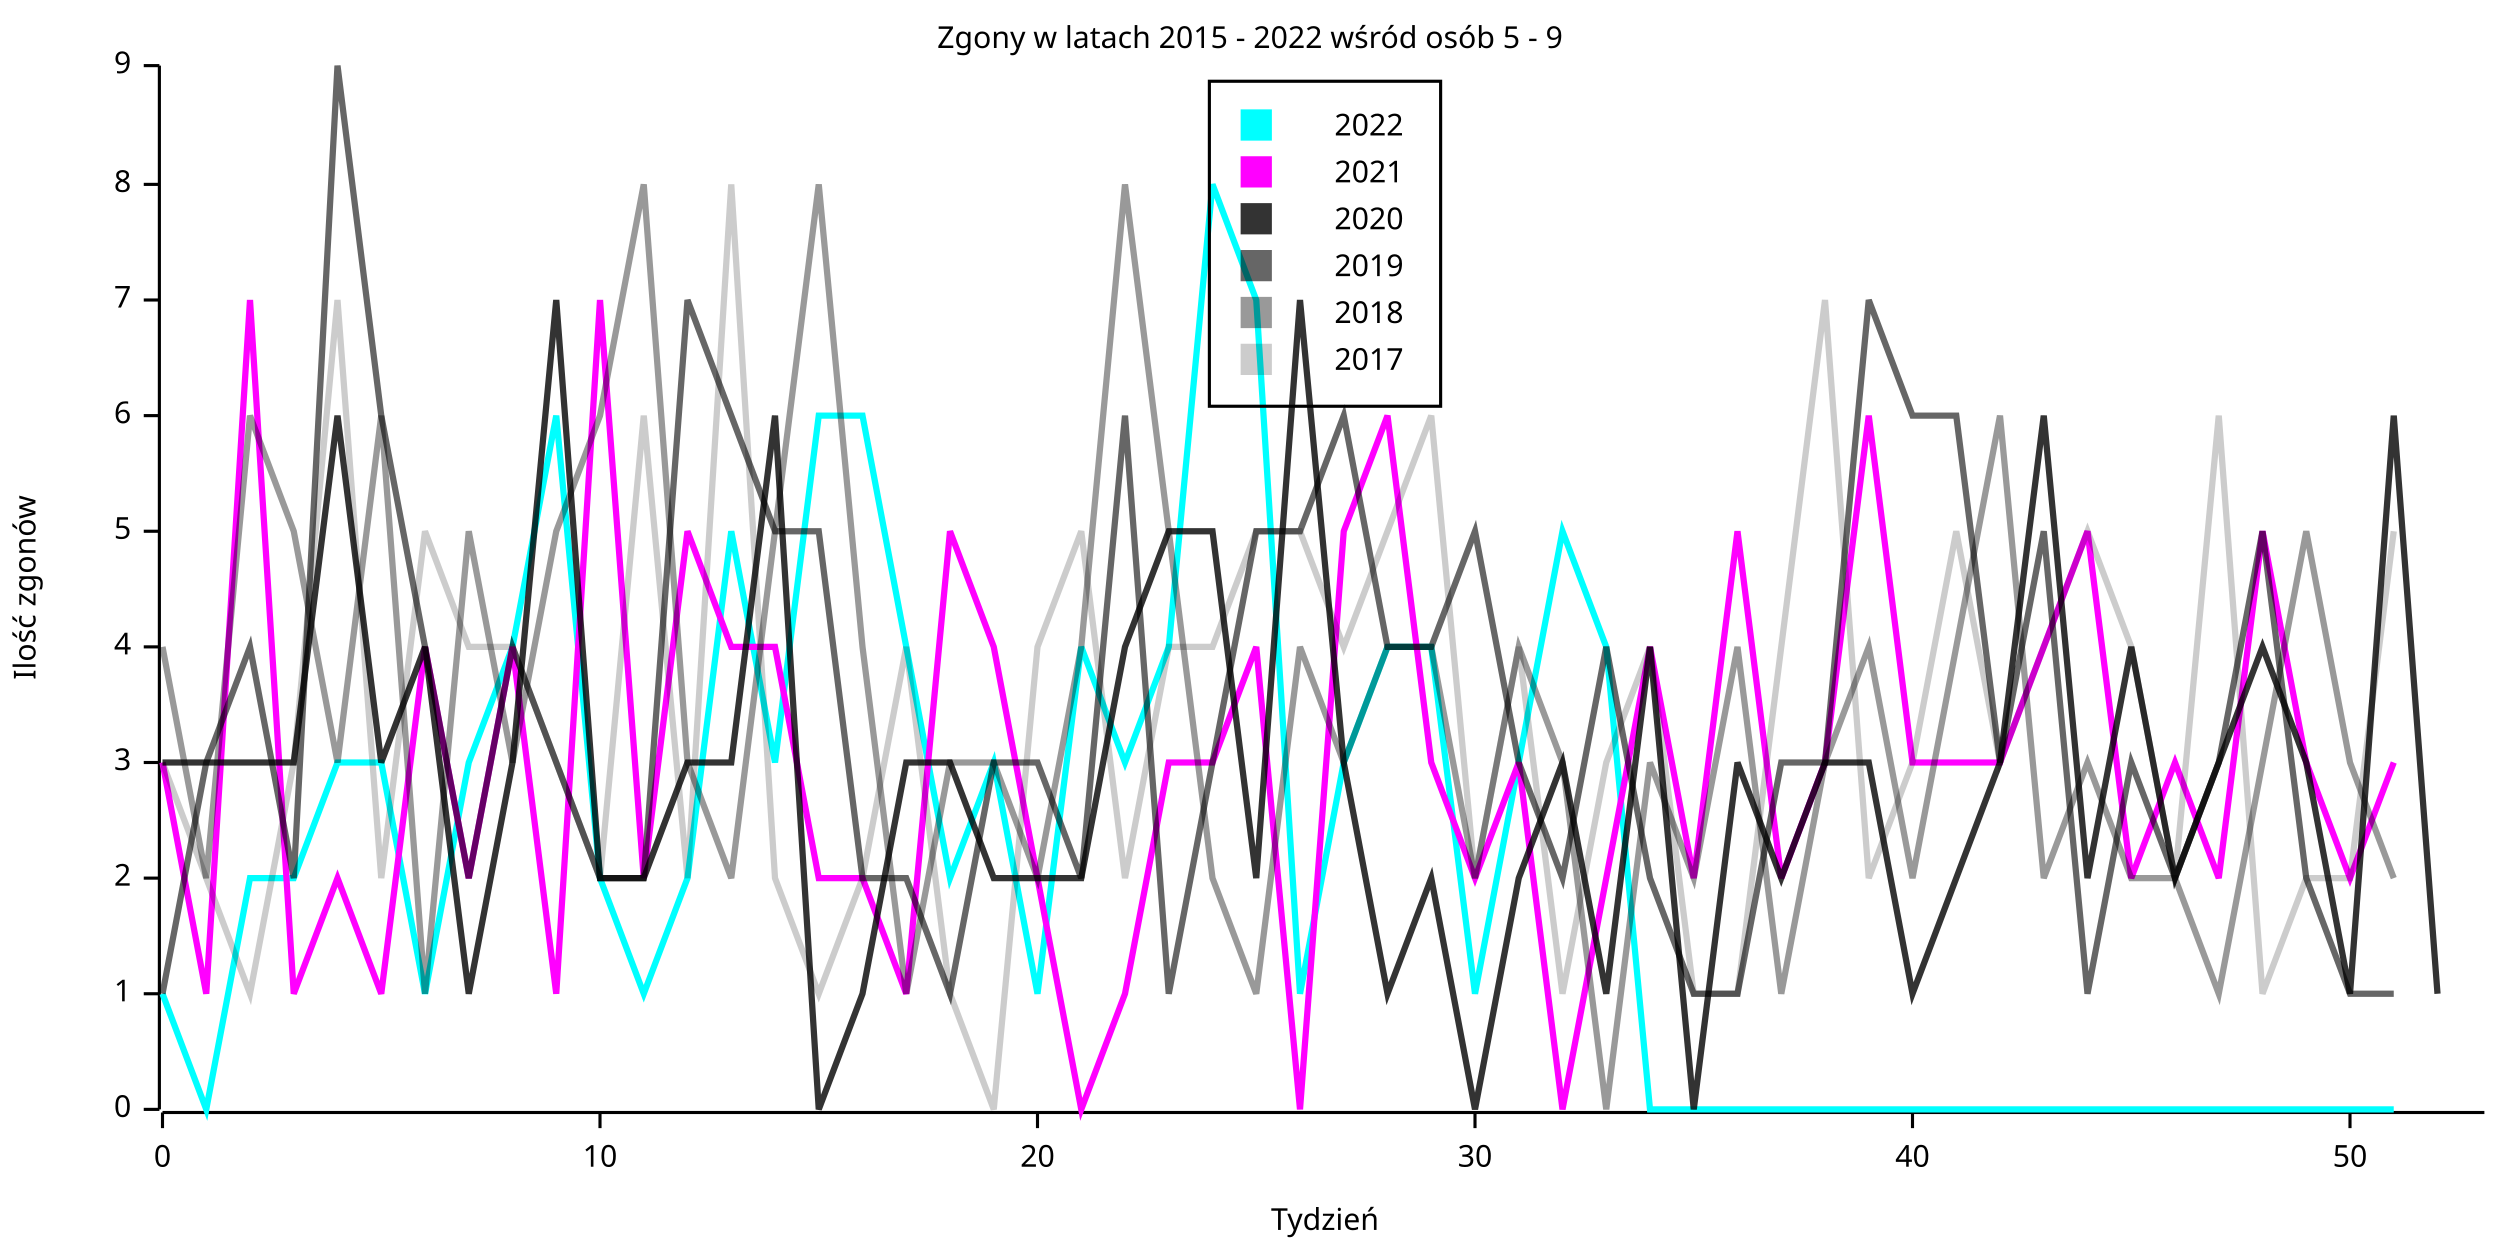
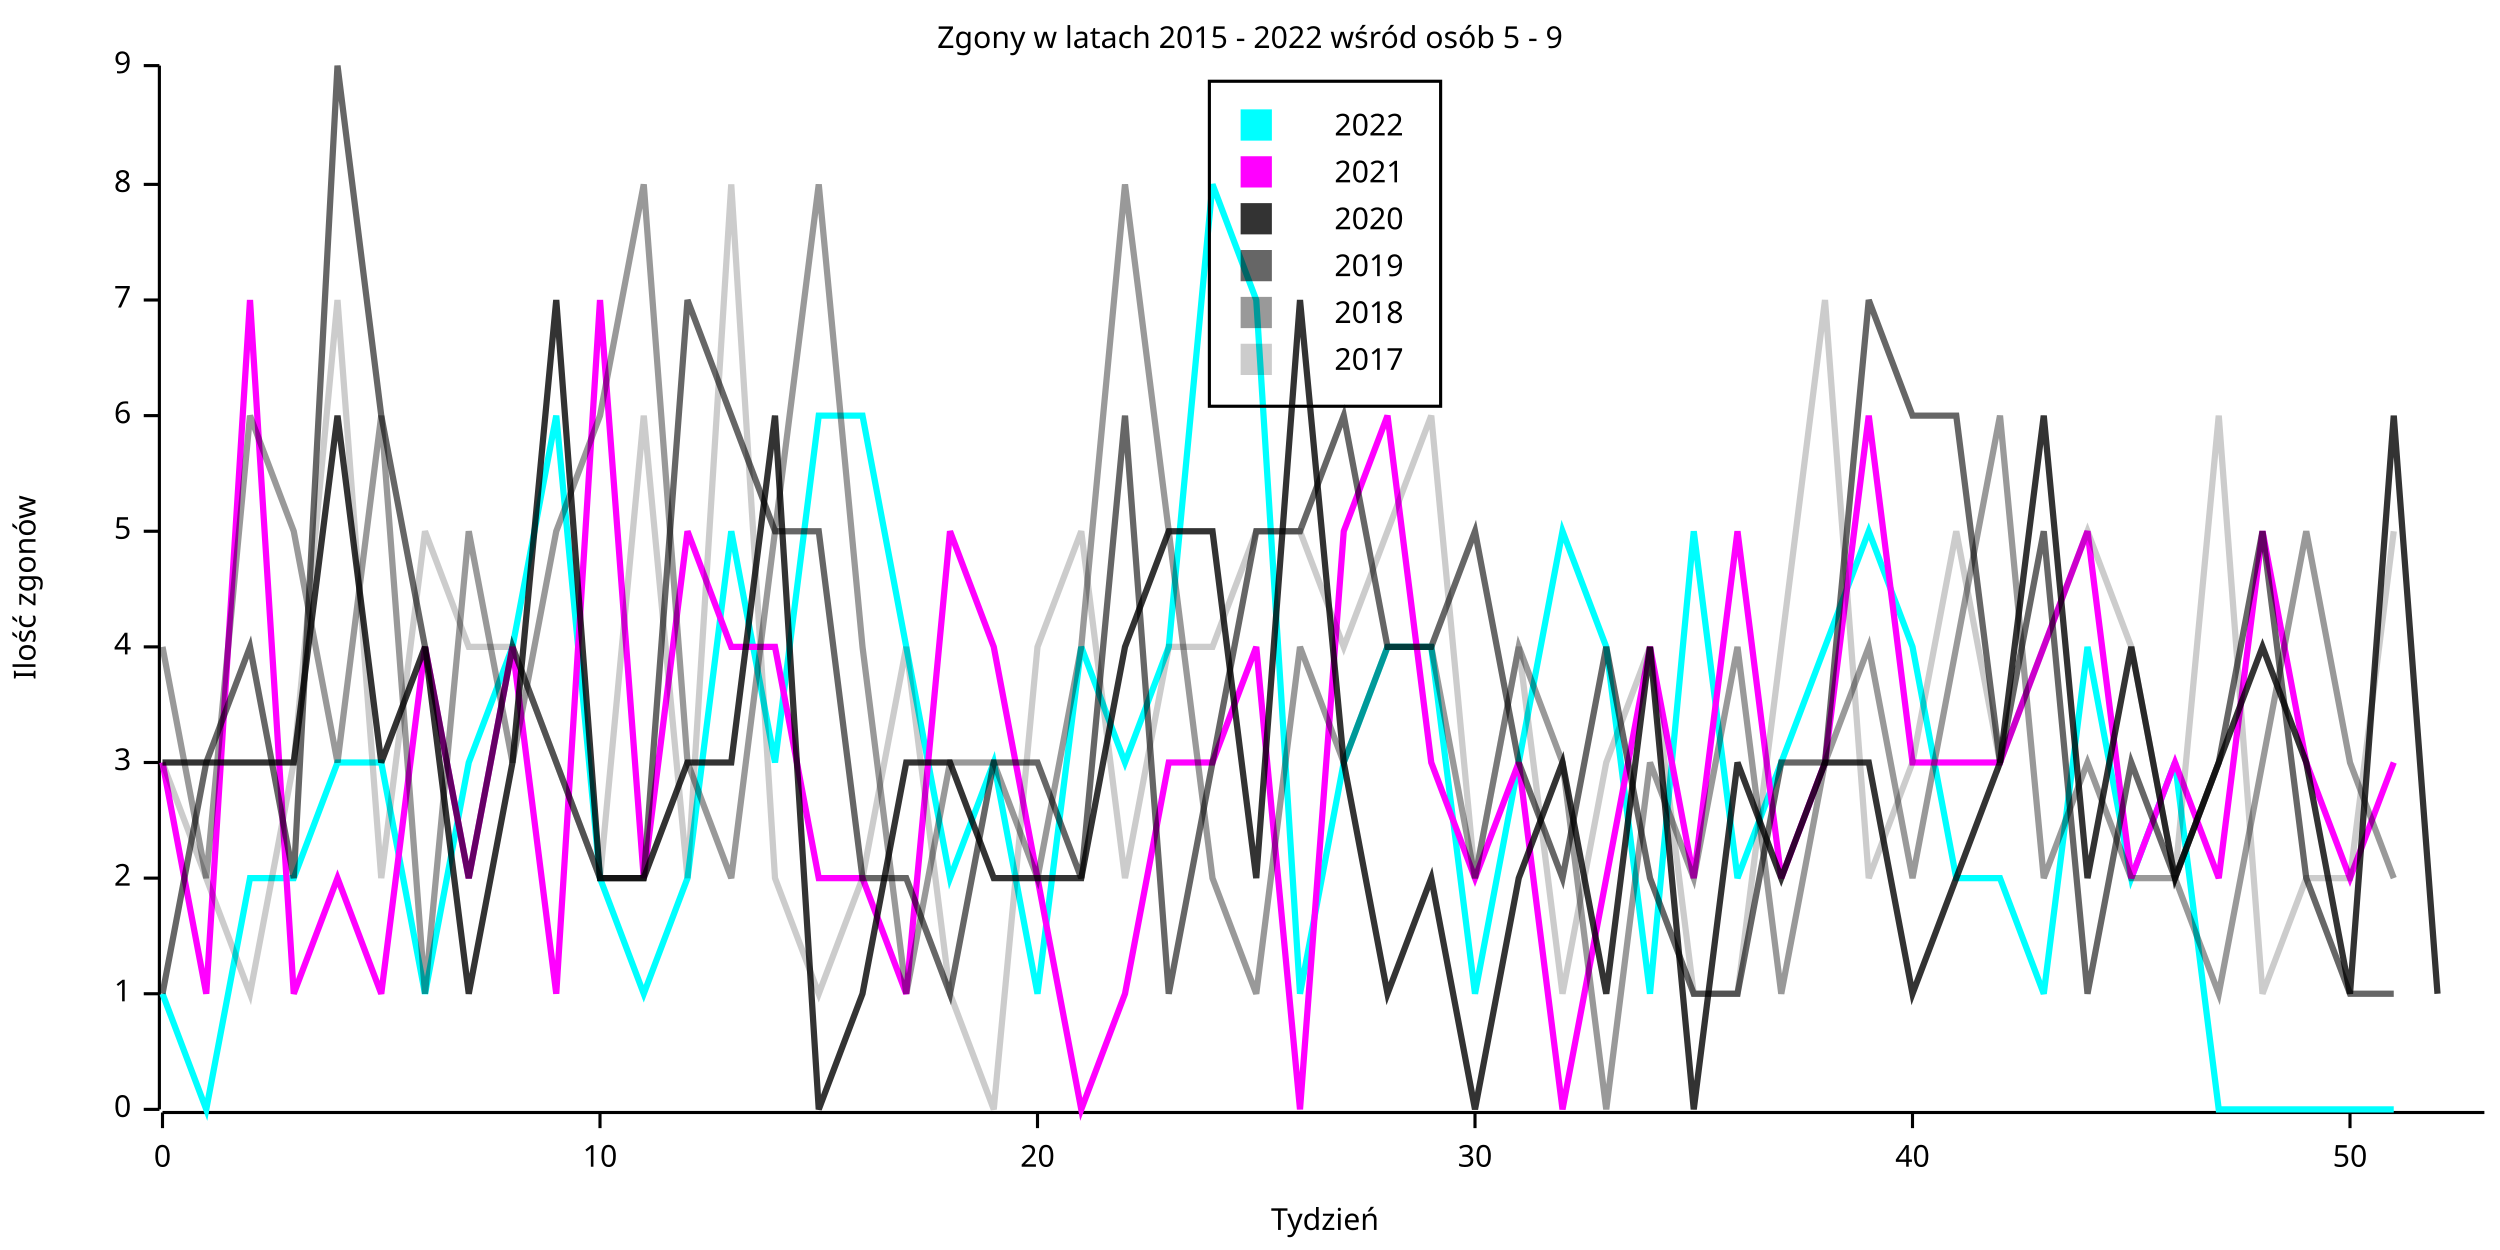
<svg xmlns="http://www.w3.org/2000/svg" width="800" height="400" viewBox="0 0 800 400">
  <rect x="0" y="0" width="800" height="400" opacity="1" fill="#FFFFFF" stroke="none" />
  <text x="400" y="8" dy="0.76em" text-anchor="middle" font-family="sans-serif" font-size="9.677" opacity="1" fill="#000000">
Zgony w latach 2015 - 2022 wśród osób 5 - 9
</text>
  <text x="4" y="188" dy="0.76em" text-anchor="middle" font-family="sans-serif" font-size="9.677" opacity="1" fill="#000000" transform="rotate(270, 4, 188)">
Ilość zgonów
</text>
  <text x="424" y="396" dy="-0.5ex" text-anchor="middle" font-family="sans-serif" font-size="9.677" opacity="1" fill="#000000">
Tydzień
</text>
  <polyline fill="none" opacity="1" stroke="#000000" stroke-width="1" points="51,21 51,355 " />
  <text x="42" y="355" dy="0.5ex" text-anchor="end" font-family="sans-serif" font-size="9.677" opacity="1" fill="#000000">
0
</text>
  <polyline fill="none" opacity="1" stroke="#000000" stroke-width="1" points="46,355 51,355 " />
  <text x="42" y="318" dy="0.5ex" text-anchor="end" font-family="sans-serif" font-size="9.677" opacity="1" fill="#000000">
1
</text>
  <polyline fill="none" opacity="1" stroke="#000000" stroke-width="1" points="46,318 51,318 " />
  <text x="42" y="281" dy="0.5ex" text-anchor="end" font-family="sans-serif" font-size="9.677" opacity="1" fill="#000000">
2
</text>
  <polyline fill="none" opacity="1" stroke="#000000" stroke-width="1" points="46,281 51,281 " />
  <text x="42" y="244" dy="0.5ex" text-anchor="end" font-family="sans-serif" font-size="9.677" opacity="1" fill="#000000">
3
</text>
  <polyline fill="none" opacity="1" stroke="#000000" stroke-width="1" points="46,244 51,244 " />
  <text x="42" y="207" dy="0.5ex" text-anchor="end" font-family="sans-serif" font-size="9.677" opacity="1" fill="#000000">
4
</text>
  <polyline fill="none" opacity="1" stroke="#000000" stroke-width="1" points="46,207 51,207 " />
  <text x="42" y="170" dy="0.5ex" text-anchor="end" font-family="sans-serif" font-size="9.677" opacity="1" fill="#000000">
5
</text>
  <polyline fill="none" opacity="1" stroke="#000000" stroke-width="1" points="46,170 51,170 " />
  <text x="42" y="133" dy="0.5ex" text-anchor="end" font-family="sans-serif" font-size="9.677" opacity="1" fill="#000000">
6
</text>
  <polyline fill="none" opacity="1" stroke="#000000" stroke-width="1" points="46,133 51,133 " />
  <text x="42" y="96" dy="0.5ex" text-anchor="end" font-family="sans-serif" font-size="9.677" opacity="1" fill="#000000">
7
</text>
  <polyline fill="none" opacity="1" stroke="#000000" stroke-width="1" points="46,96 51,96 " />
  <text x="42" y="59" dy="0.5ex" text-anchor="end" font-family="sans-serif" font-size="9.677" opacity="1" fill="#000000">
8
</text>
  <polyline fill="none" opacity="1" stroke="#000000" stroke-width="1" points="46,59 51,59 " />
  <text x="42" y="21" dy="0.5ex" text-anchor="end" font-family="sans-serif" font-size="9.677" opacity="1" fill="#000000">
9
</text>
  <polyline fill="none" opacity="1" stroke="#000000" stroke-width="1" points="46,21 51,21 " />
  <polyline fill="none" opacity="1" stroke="#000000" stroke-width="1" points="52,356 795,356 " />
  <text x="52" y="366" dy="0.76em" text-anchor="middle" font-family="sans-serif" font-size="9.677" opacity="1" fill="#000000">
0
</text>
  <polyline fill="none" opacity="1" stroke="#000000" stroke-width="1" points="52,356 52,361 " />
  <text x="192" y="366" dy="0.76em" text-anchor="middle" font-family="sans-serif" font-size="9.677" opacity="1" fill="#000000">
10
</text>
  <polyline fill="none" opacity="1" stroke="#000000" stroke-width="1" points="192,356 192,361 " />
  <text x="332" y="366" dy="0.76em" text-anchor="middle" font-family="sans-serif" font-size="9.677" opacity="1" fill="#000000">
20
</text>
  <polyline fill="none" opacity="1" stroke="#000000" stroke-width="1" points="332,356 332,361 " />
  <text x="472" y="366" dy="0.76em" text-anchor="middle" font-family="sans-serif" font-size="9.677" opacity="1" fill="#000000">
30
</text>
  <polyline fill="none" opacity="1" stroke="#000000" stroke-width="1" points="472,356 472,361 " />
  <text x="612" y="366" dy="0.76em" text-anchor="middle" font-family="sans-serif" font-size="9.677" opacity="1" fill="#000000">
40
</text>
  <polyline fill="none" opacity="1" stroke="#000000" stroke-width="1" points="612,356 612,361 " />
  <text x="752" y="366" dy="0.76em" text-anchor="middle" font-family="sans-serif" font-size="9.677" opacity="1" fill="#000000">
50
</text>
  <polyline fill="none" opacity="1" stroke="#000000" stroke-width="1" points="752,356 752,361 " />
-   <polyline fill="none" opacity="1" stroke="#00FFFF" stroke-width="2" points="52,318 66,355 80,281 94,281 108,244 122,244 136,318 150,244 164,207 178,133 192,281 206,318 220,281 234,170 248,244 262,133 276,133 290,207 304,281 318,244 332,318 346,207 360,244 374,207 388,59 402,96 416,318 430,244 444,207 458,207 472,318 486,244 500,170 514,207 528,355 542,355 556,355 570,355 584,355 598,355 612,355 626,355 640,355 654,355 668,355 682,355 696,355 710,355 724,355 738,355 752,355 766,355 " />
+   <polyline fill="none" opacity="1" stroke="#00FFFF" stroke-width="2" points="52,318 66,355 80,281 94,281 108,244 122,244 136,318 150,244 164,207 178,133 192,281 206,318 220,281 234,170 248,244 262,133 276,133 290,207 304,281 318,244 332,318 346,207 360,244 374,207 388,59 402,96 416,318 430,244 444,207 458,207 472,318 486,244 500,170 514,207 528,318 542,170 556,281 570,244 584,207 598,170 612,207 626,281 640,281 654,318 668,207 682,281 696,244 710,355 724,355 738,355 752,355 766,355 " />
  <polyline fill="none" opacity="1" stroke="#FF00FF" stroke-width="2" points="52,244 66,318 80,96 94,318 108,281 122,318 136,207 150,281 164,207 178,318 192,96 206,281 220,170 234,207 248,207 262,281 276,281 290,318 304,170 318,207 332,281 346,355 360,318 374,244 388,244 402,207 416,355 430,170 444,133 458,244 472,281 486,244 500,355 514,281 528,207 542,281 556,170 570,281 584,244 598,133 612,244 626,244 640,244 654,207 668,170 682,281 696,244 710,281 724,170 738,244 752,281 766,244 " />
  <polyline fill="none" opacity="0.8" stroke="#000000" stroke-width="2" points="52,244 66,244 80,244 94,244 108,133 122,244 136,207 150,318 164,244 178,96 192,281 206,281 220,244 234,244 248,133 262,355 276,318 290,244 304,244 318,281 332,281 346,281 360,207 374,170 388,170 402,281 416,96 430,244 444,318 458,281 472,355 486,281 500,244 514,318 528,207 542,355 556,244 570,281 584,244 598,244 612,318 626,281 640,244 654,133 668,281 682,207 696,281 710,244 724,207 738,244 752,318 766,133 780,318 " />
  <polyline fill="none" opacity="0.6" stroke="#000000" stroke-width="2" points="52,318 66,244 80,207 94,281 108,21 122,133 136,207 150,281 164,207 178,244 192,281 206,281 220,96 234,133 248,170 262,170 276,281 290,281 304,318 318,244 332,244 346,281 360,133 374,318 388,244 402,170 416,170 430,133 444,207 458,207 472,170 486,244 500,281 514,207 528,281 542,318 556,318 570,244 584,244 598,96 612,133 626,133 640,244 654,170 668,318 682,244 696,281 710,244 724,170 738,281 752,318 766,318 " />
  <polyline fill="none" opacity="0.4" stroke="#000000" stroke-width="2" points="52,207 66,281 80,133 94,170 108,244 122,133 136,318 150,170 164,244 178,170 192,133 206,59 220,244 234,281 248,170 262,59 276,207 290,318 304,244 318,244 332,281 346,207 360,59 374,170 388,281 402,318 416,207 430,244 444,207 458,207 472,281 486,207 500,244 514,355 528,244 542,281 556,207 570,318 584,244 598,207 612,281 626,207 640,133 654,281 668,244 682,281 696,281 710,318 724,244 738,170 752,244 766,281 " />
  <polyline fill="none" opacity="0.2" stroke="#000000" stroke-width="2" points="52,244 66,281 80,318 94,244 108,96 122,281 136,170 150,207 164,207 178,244 192,281 206,133 220,281 234,59 248,281 262,318 276,281 290,207 304,318 318,355 332,207 346,170 360,281 374,207 388,207 402,170 416,170 430,207 444,170 458,133 472,281 486,207 500,318 514,244 528,207 542,318 556,318 570,207 584,96 598,281 612,244 626,170 640,244 654,207 668,170 682,207 696,281 710,133 724,318 738,281 752,281 766,170 " />
  <rect x="387" y="26" width="74" height="104" opacity="1" fill="none" stroke="#000000" />
  <text x="427" y="36" dy="0.76em" text-anchor="start" font-family="sans-serif" font-size="9.677" opacity="1" fill="#000000">
2022
</text>
  <text x="427" y="51" dy="0.76em" text-anchor="start" font-family="sans-serif" font-size="9.677" opacity="1" fill="#000000">
2021
</text>
  <text x="427" y="66" dy="0.76em" text-anchor="start" font-family="sans-serif" font-size="9.677" opacity="1" fill="#000000">
2020
</text>
  <text x="427" y="81" dy="0.76em" text-anchor="start" font-family="sans-serif" font-size="9.677" opacity="1" fill="#000000">
2019
</text>
  <text x="427" y="96" dy="0.76em" text-anchor="start" font-family="sans-serif" font-size="9.677" opacity="1" fill="#000000">
2018
</text>
  <text x="427" y="111" dy="0.76em" text-anchor="start" font-family="sans-serif" font-size="9.677" opacity="1" fill="#000000">
2017
</text>
  <rect x="397" y="35" width="10" height="10" opacity="1" fill="#00FFFF" stroke="none" />
  <rect x="397" y="50" width="10" height="10" opacity="1" fill="#FF00FF" stroke="none" />
  <rect x="397" y="65" width="10" height="10" opacity="0.8" fill="#000000" stroke="none" />
  <rect x="397" y="80" width="10" height="10" opacity="0.6" fill="#000000" stroke="none" />
  <rect x="397" y="95" width="10" height="10" opacity="0.4" fill="#000000" stroke="none" />
  <rect x="397" y="110" width="10" height="10" opacity="0.2" fill="#000000" stroke="none" />
</svg>
